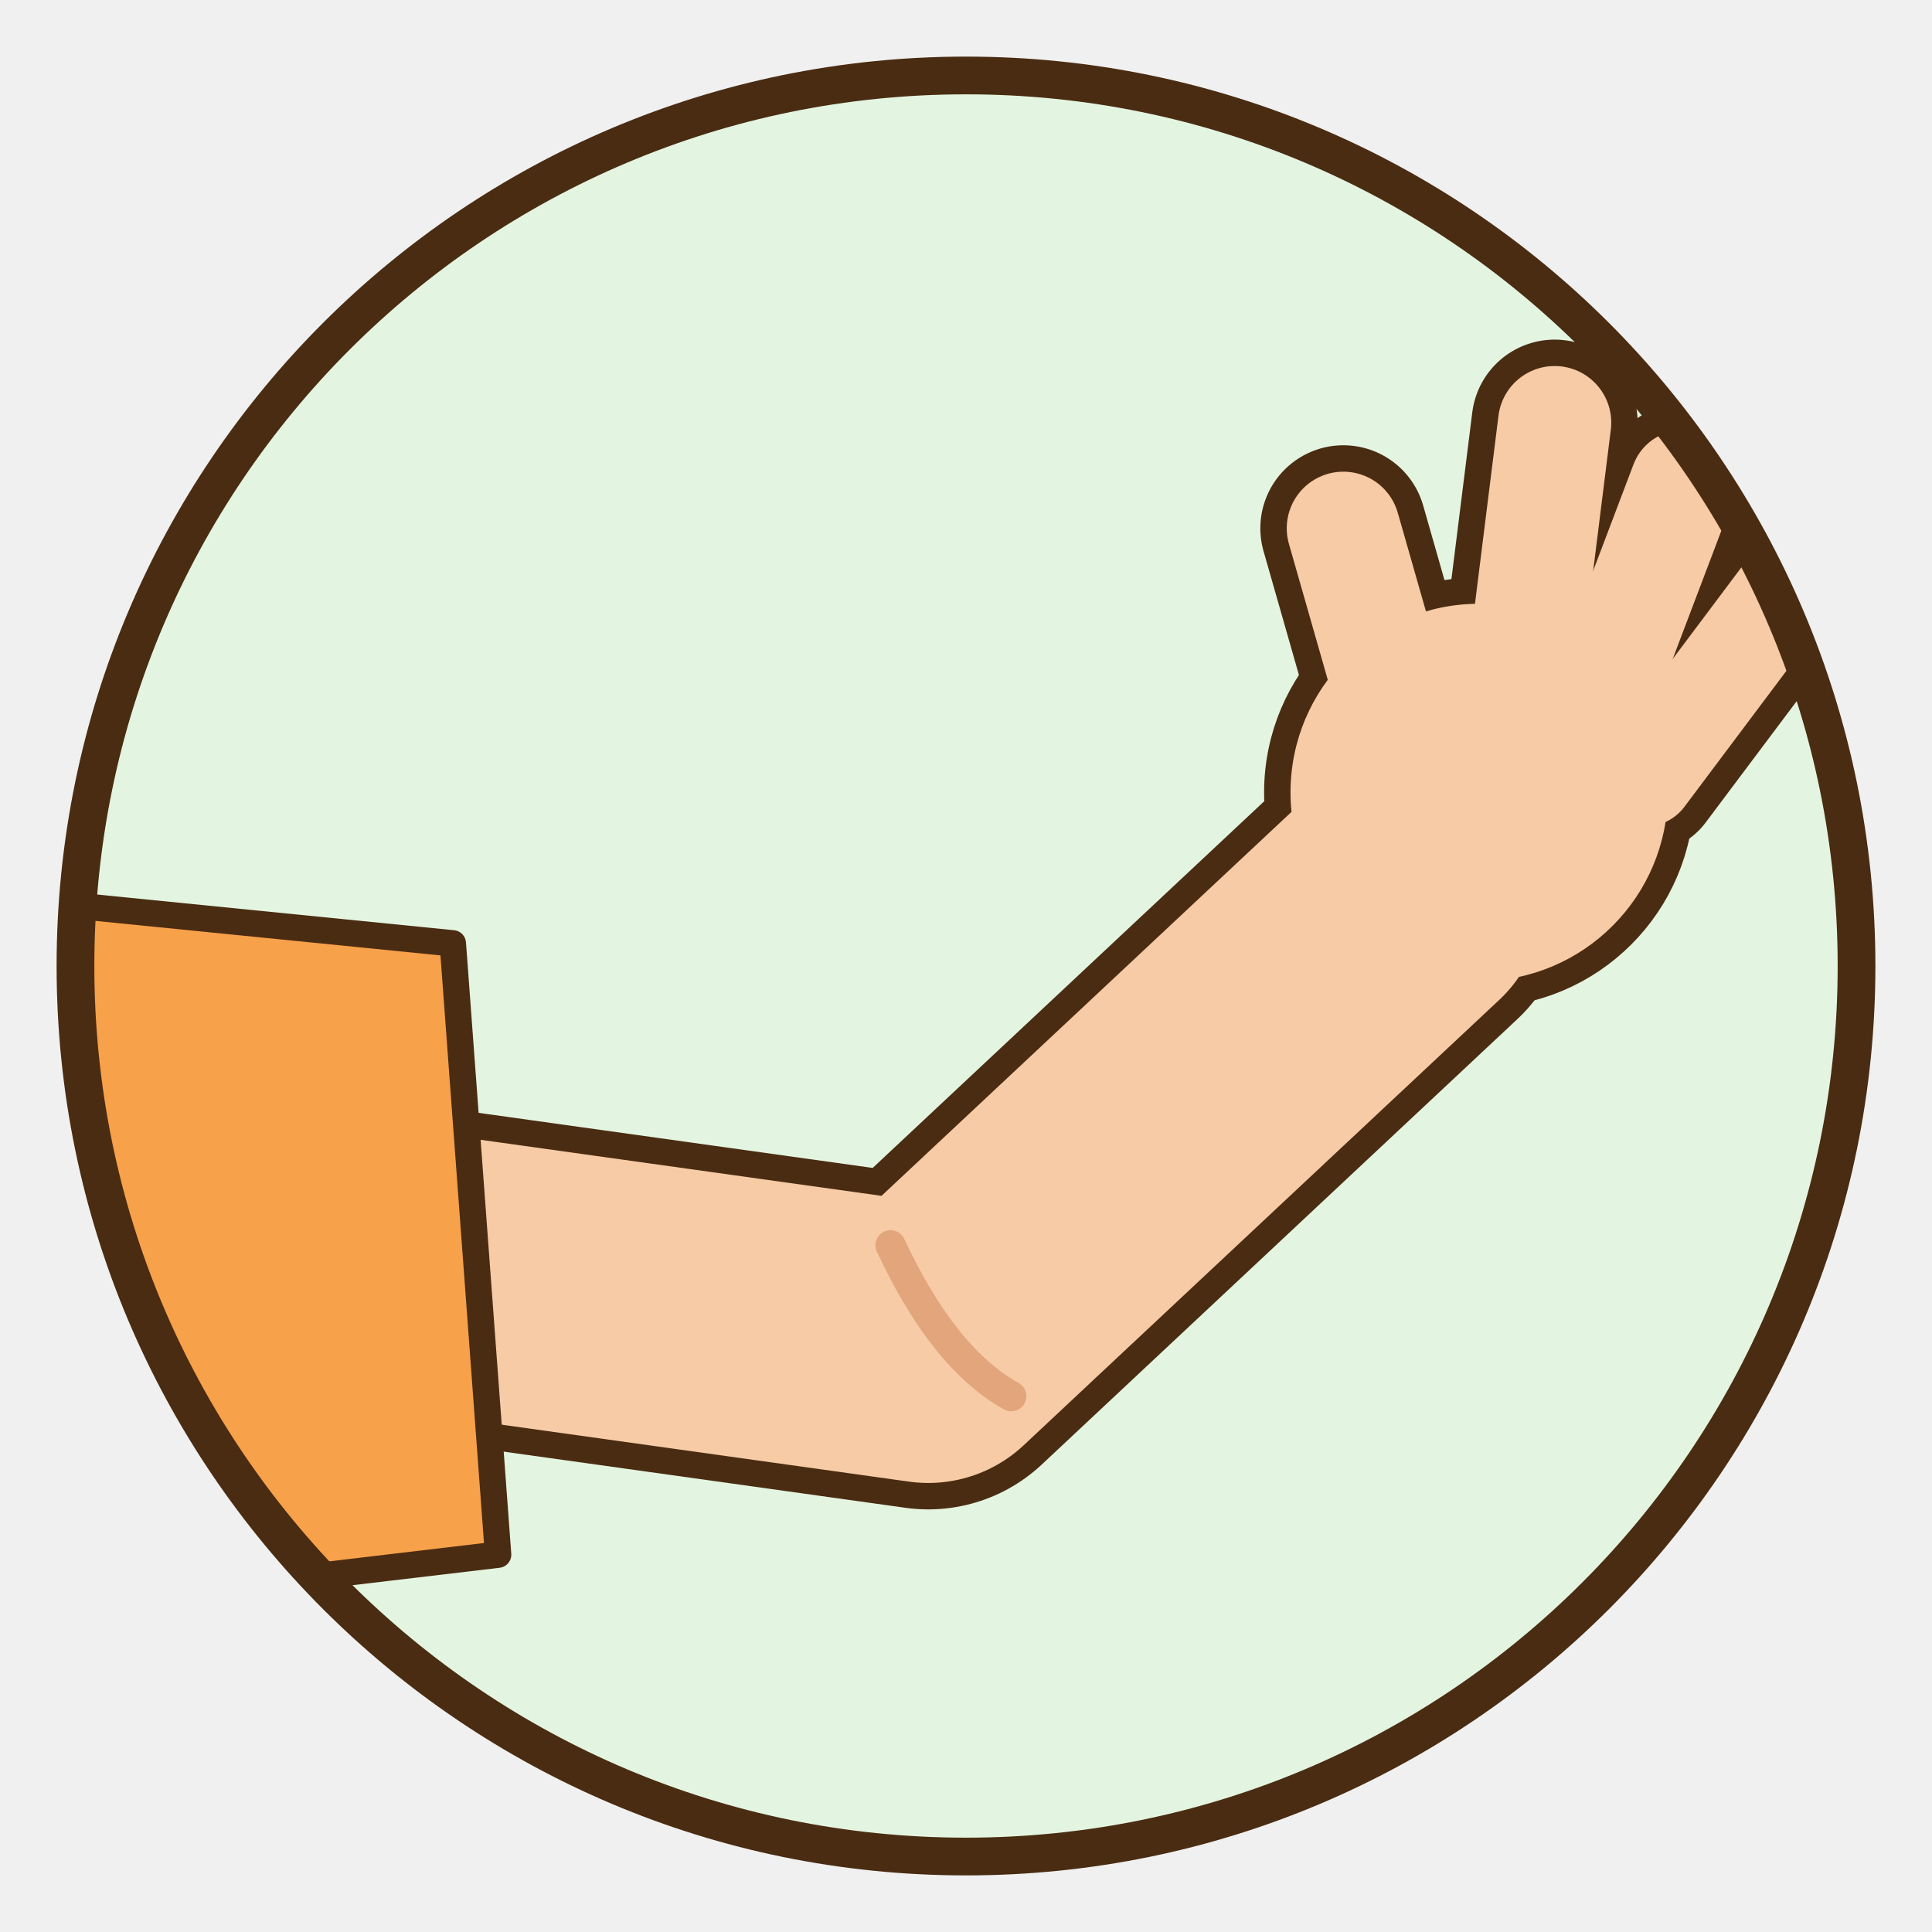
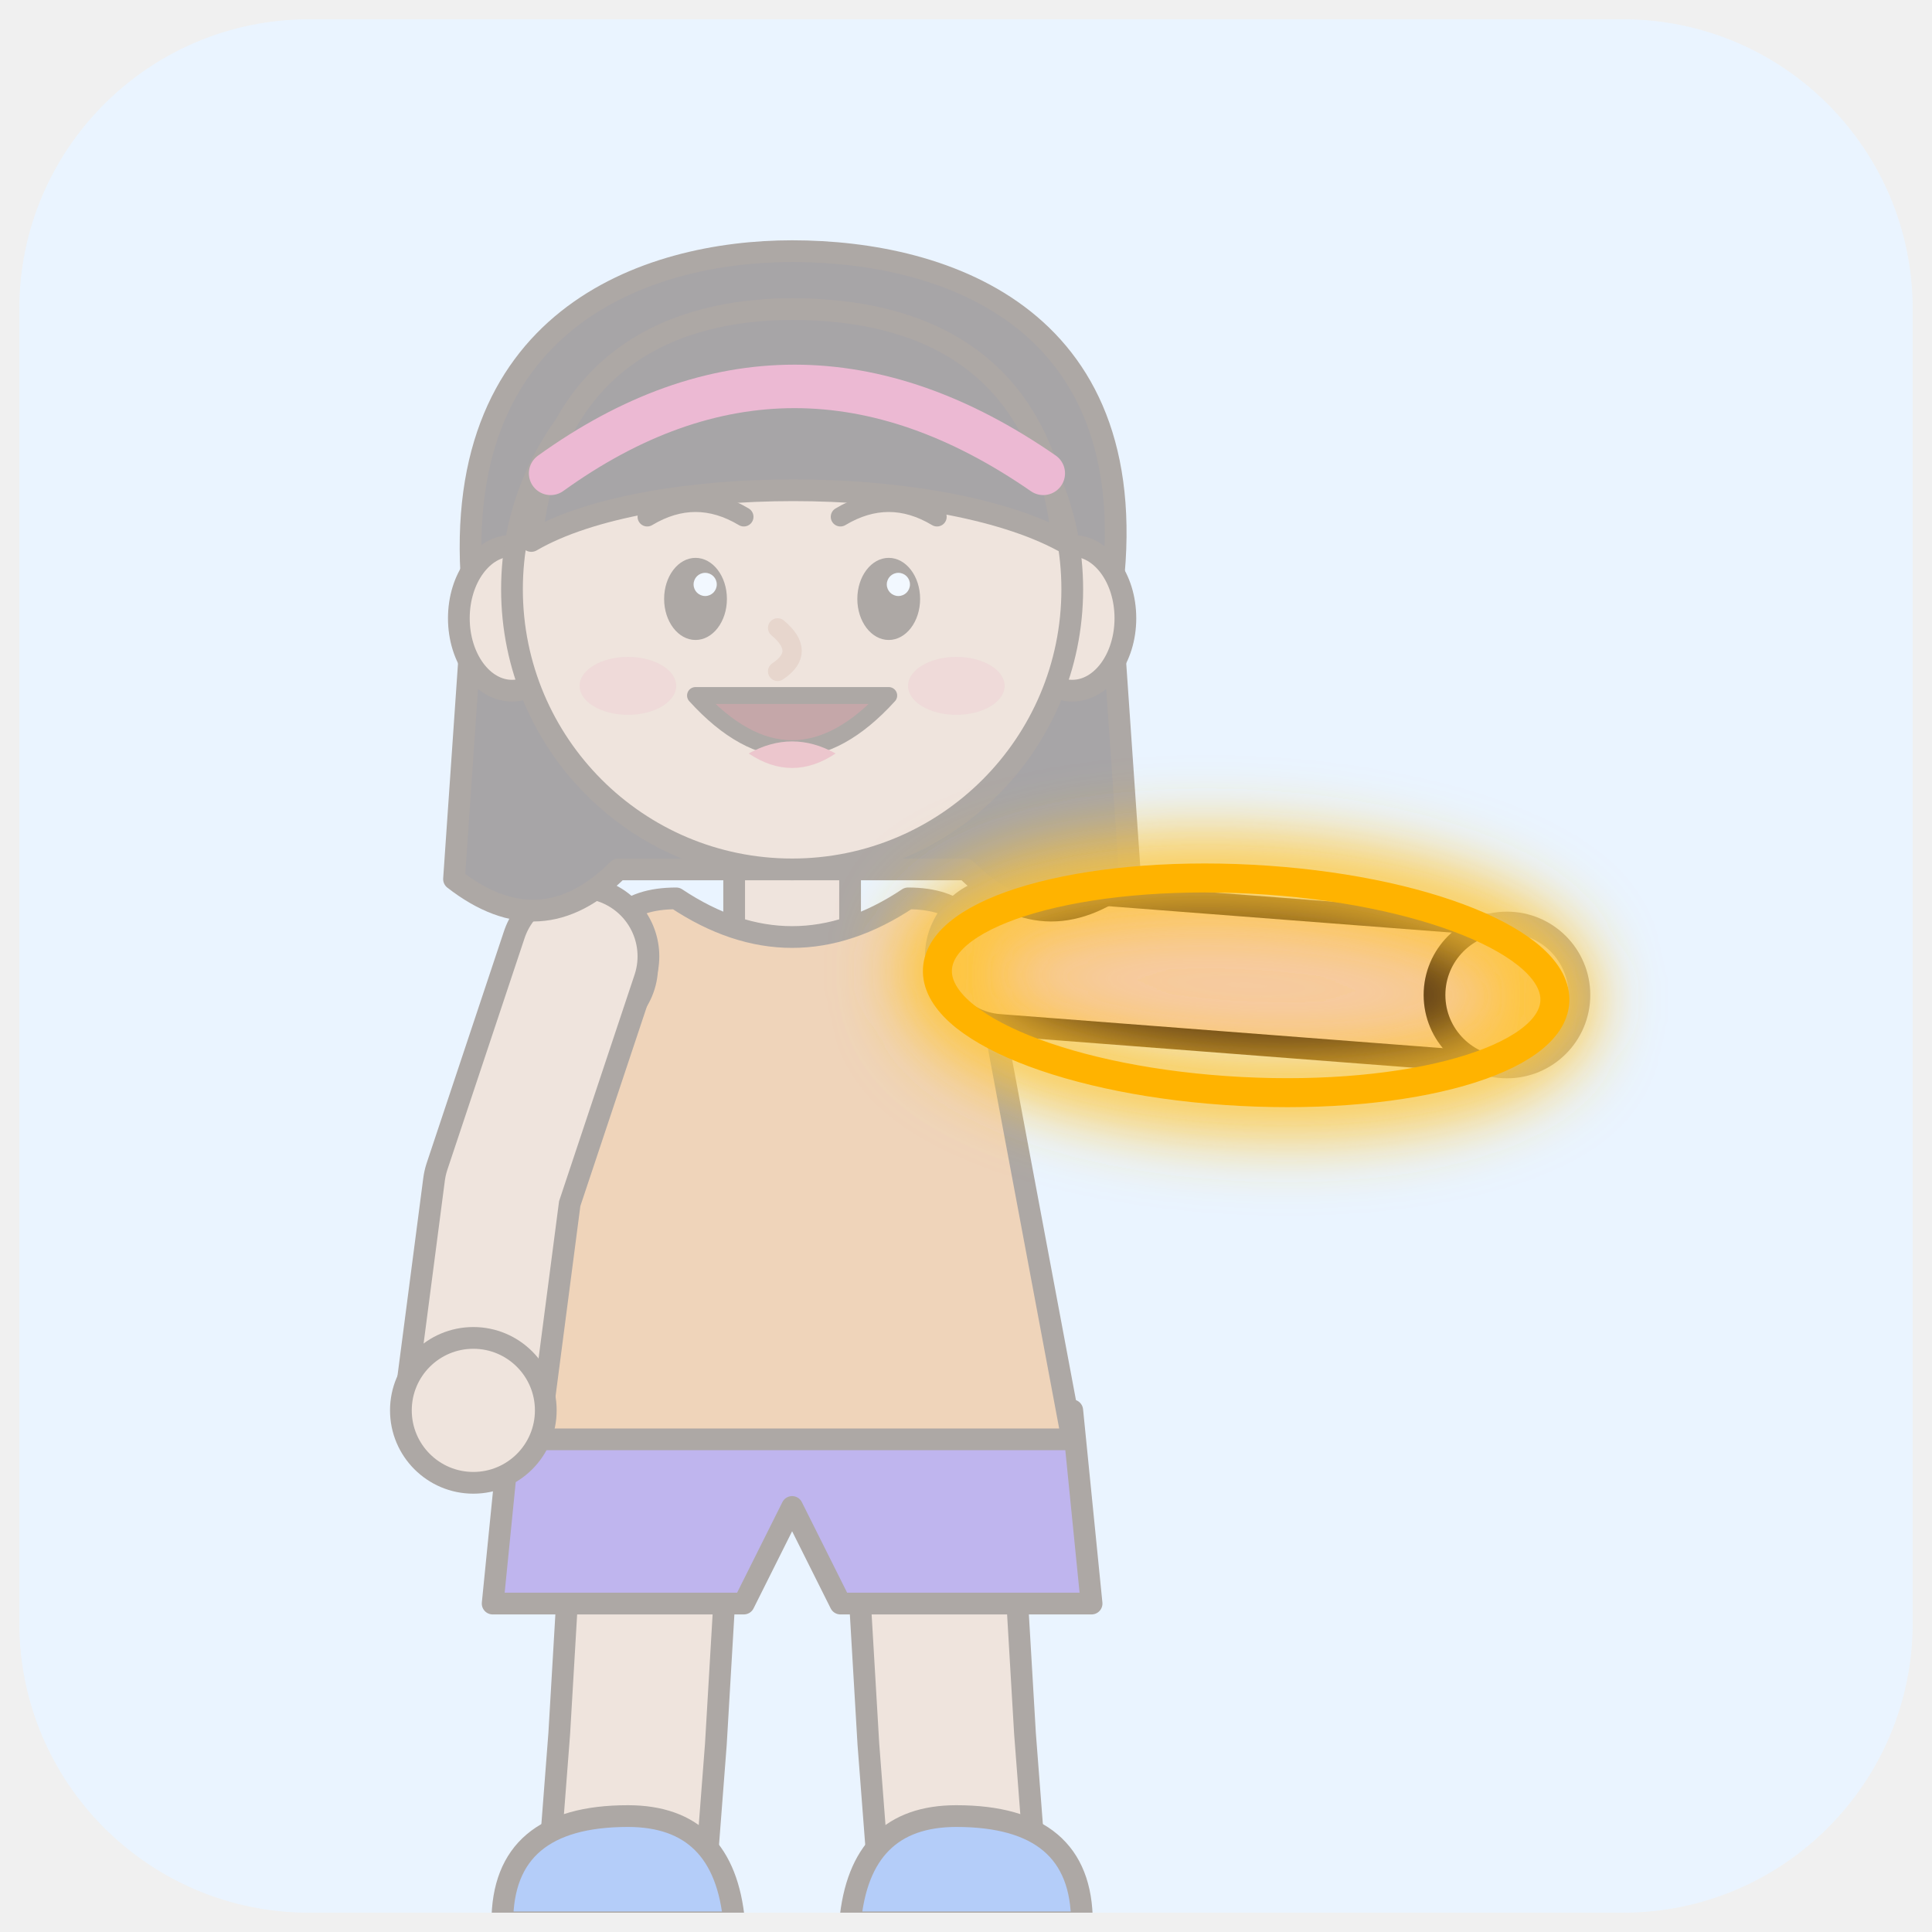
<svg xmlns="http://www.w3.org/2000/svg" viewBox="0 0 512 512">
+   <style>
+     .ring { animation: ring 1.6s ease-out infinite; transform-box: fill-box; transform-origin: center; }
+     @keyframes ring { 0% { transform: scale(1); opacity: .9 } 100% { transform: scale(1.6); opacity: 0 } }
+     .glow { animation: glow 1.6s ease-in-out infinite; }
+     @keyframes glow { 0%,100% { opacity: .55 } 50% { opacity: .95 } }
+     .beat { animation: beat 1s ease-in-out infinite; transform-box: fill-box; transform-origin: center; }
+     @keyframes beat { 0%,100% { transform: scale(1) } 15% { transform: scale(1.18) } 30% { transform: scale(1) } 45% { transform: scale(1.12) } }
+     @media (prefers-reduced-motion: reduce) { * { animation: none !important; } }
+   </style>
  <defs>
-     <clipPath id="w">
-       <circle cx="256" cy="256" r="236" />
+     <clipPath id="tile">
+       <rect x="4" y="4" width="392" height="392" rx="60" />
    </clipPath>
  </defs>
-   <circle cx="256" cy="256" r="236" fill="#E3F5E1" />
-   <g clip-path="url(#w)">
-     <path d="M60 330 L246 356 L372 238" fill="none" stroke="#4A2C12" stroke-width="88" stroke-linecap="round" stroke-linejoin="round" />
-     <circle cx="392" cy="210" r="50" fill="#4A2C12" stroke="#4A2C12" stroke-width="14" />
-     <path d="M404 176 L412 112" fill="none" stroke="#4A2C12" stroke-width="44" stroke-linecap="round" stroke-linejoin="round" />
-     <path d="M424 186 L446 128" fill="none" stroke="#4A2C12" stroke-width="42" stroke-linecap="round" stroke-linejoin="round" />
-     <path d="M436 206 L472 158" fill="none" stroke="#4A2C12" stroke-width="40" stroke-linecap="round" stroke-linejoin="round" />
-     <path d="M372 196 L356 140" fill="none" stroke="#4A2C12" stroke-width="44" stroke-linecap="round" stroke-linejoin="round" />
-     <path d="M60 330 L246 356 L372 238" fill="none" stroke="#F6CBA5" stroke-width="74" stroke-linecap="round" stroke-linejoin="round" />
-     <circle cx="392" cy="210" r="50" fill="#F6CBA5" stroke="#F6CBA5" stroke-width="0" />
-     <path d="M404 176 L412 112" fill="none" stroke="#F6CBA5" stroke-width="30" stroke-linecap="round" stroke-linejoin="round" />
-     <path d="M424 186 L446 128" fill="none" stroke="#F6CBA5" stroke-width="28" stroke-linecap="round" stroke-linejoin="round" />
-     <path d="M436 206 L472 158" fill="none" stroke="#F6CBA5" stroke-width="26" stroke-linecap="round" stroke-linejoin="round" />
-     <path d="M372 196 L356 140" fill="none" stroke="#F6CBA5" stroke-width="30" stroke-linecap="round" stroke-linejoin="round" />
-     <path d="M236 330 Q250 360 268 370" fill="none" stroke="#E2A57C" stroke-width="8" stroke-linecap="round" stroke-linejoin="round" />
-     <path d="M-20 236 L120 250 L132 412 L-20 430 Z" fill="#F7A14A" stroke="#4A2C12" stroke-width="7" stroke-linejoin="round" stroke-linecap="round" />
+   <g transform="scale(1.28)">
+     <g clip-path="url(#tile)">
+       <defs>
+         <g id="kid">
+           <g transform="translate(-36 6)">
+             <g transform="translate(0 0)">
+               <path d="M170 320 L168 354 L166 380" fill="none" stroke="#4A2C12" stroke-width="37" stroke-linejoin="round" stroke-linecap="round" />
+               <path d="M170 320 L168 354 L166 380" fill="none" stroke="#F6CBA5" stroke-width="28" stroke-linejoin="round" stroke-linecap="round" />
+               <path d="M230 320 L232 354 L234 380" fill="none" stroke="#4A2C12" stroke-width="37" stroke-linejoin="round" stroke-linecap="round" />
+               <path d="M230 320 L232 354 L234 380" fill="none" stroke="#F6CBA5" stroke-width="28" stroke-linejoin="round" stroke-linecap="round" />
+               <path d="M140 392 Q140 370 166 370 Q186 370 188 392 Z" fill="#5B8DEF" stroke="#4A2C12" stroke-width="4.5" stroke-linejoin="round" stroke-linecap="round" />
+               <path d="M212 392 Q214 370 234 370 Q260 370 260 392 Z" fill="#5B8DEF" stroke="#4A2C12" stroke-width="4.5" stroke-linejoin="round" stroke-linecap="round" />
+               <path d="M142 286 L258 286 L262 326 L210 326 L200 306 L190 326 L138 326 Z" fill="#7A4FD1" stroke="#4A2C12" stroke-width="4.5" stroke-linejoin="round" stroke-linecap="round" />
+               <rect x="188" y="160" width="24" height="30" rx="0" fill="#F6CBA5" />
+               <path d="M188 160 V190 M212 160 V190" fill="none" stroke="#4A2C12" stroke-width="4.5" stroke-linejoin="round" stroke-linecap="round" />
+               <path d="M160 196 Q160 180 176 180 Q200 196 224 180 Q240 180 240 196 L258 292 L142 292 Z" fill="#F7A14A" stroke="#4A2C12" stroke-width="4.5" stroke-linejoin="round" stroke-linecap="round" />
+               <circle cx="156" cy="194" r="14" fill="#F6CBA5" stroke="#4A2C12" stroke-width="4.5" stroke-linejoin="round" stroke-linecap="round" />
+               <circle cx="244" cy="194" r="14" fill="#F6CBA5" stroke="#4A2C12" stroke-width="4.5" stroke-linejoin="round" stroke-linecap="round" />
+               <g class="arm-l">
+                 <path d="M156 192 L140 240 L134 286" fill="none" stroke="#4A2C12" stroke-width="33" stroke-linejoin="round" stroke-linecap="round" />
+                 <path d="M156 192 L140 240 L134 286" fill="none" stroke="#F6CBA5" stroke-width="24" stroke-linejoin="round" stroke-linecap="round" />
+                 <circle cx="134" cy="286" r="15" fill="#F6CBA5" stroke="#4A2C12" stroke-width="4.5" stroke-linejoin="round" stroke-linecap="round" />
+               </g>
+               <g class="arm-r">
+                 <path d="M244 192 L296 196 L348 200" fill="none" stroke="#4A2C12" stroke-width="33" stroke-linejoin="round" stroke-linecap="round" />
+                 <path d="M244 192 L296 196 L348 200" fill="none" stroke="#F6CBA5" stroke-width="24" stroke-linejoin="round" stroke-linecap="round" />
+                 <circle cx="348" cy="200" r="15" fill="#F6CBA5" stroke="#4A2C12" stroke-width="4.5" stroke-linejoin="round" stroke-linecap="round" />
+               </g>
+               <g class="head" transform="translate(0 0) rotate(0 200 170)">
+                 <path d="M134 118 C128 60 170 46 200 46 C232 46 274 60 266 118 L270 176 Q252 190 236 174 L164 174 Q148 190 130 176 Z" fill="#3A2418" stroke="#4A2C12" stroke-width="4.5" stroke-linejoin="round" stroke-linecap="round" />
+                 <ellipse cx="142" cy="122" rx="11" ry="15" fill="#F6CBA5" stroke="#4A2C12" stroke-width="4.5" stroke-linejoin="round" stroke-linecap="round" />
+                 <ellipse cx="258" cy="122" rx="11" ry="15" fill="#F6CBA5" stroke="#4A2C12" stroke-width="4.5" stroke-linejoin="round" stroke-linecap="round" />
+                 <circle cx="200" cy="116" r="58" fill="#F6CBA5" stroke="#4A2C12" stroke-width="4.5" stroke-linejoin="round" stroke-linecap="round" />
+                 <ellipse cx="166" cy="136" rx="10" ry="6" fill="#F59A92" opacity="0.55" class="blush" />
+                 <ellipse cx="234" cy="136" rx="10" ry="6" fill="#F59A92" opacity="0.55" class="blush" />
+                 <path d="M197 124 q6 5 0 9" fill="none" stroke="#E2A57C" stroke-width="4" stroke-linejoin="round" stroke-linecap="round" />
+                 <path d="M170 101 q10 -6 20 0" fill="none" stroke="#4A2C12" stroke-width="4" stroke-linejoin="round" stroke-linecap="round" />
+                 <path d="M210 101 q10 -6 20 0" fill="none" stroke="#4A2C12" stroke-width="4" stroke-linejoin="round" stroke-linecap="round" />
+                 <ellipse cx="180" cy="118" rx="6.5" ry="8.5" fill="#4A2C12" />
+                 <ellipse cx="220" cy="118" rx="6.5" ry="8.5" fill="#4A2C12" />
+                 <circle cx="182" cy="115" r="2.4" fill="#fff" />
+                 <circle cx="222" cy="115" r="2.4" fill="#fff" />
+                 <path d="M180 138 Q200 160 220 138 Z" fill="#8A2B1E" stroke="#4A2C12" stroke-width="3.5" stroke-linejoin="round" stroke-linecap="round" />
+                 <path d="M191 150 Q200 145 209 150 Q200 156 191 150 Z" fill="#F07B7B" />
+                 <path d="M146 106 C150 68 176 58 200 58 C226 58 252 68 256 106 C230 92 170 92 146 106 Z" fill="#3A2418" stroke="#4A2C12" stroke-width="4.5" stroke-linejoin="round" stroke-linecap="round" />
+                 <path d="M150 92 Q200 56 252 92" fill="none" stroke="#F05A8C" stroke-width="9" stroke-linejoin="round" stroke-linecap="round" />
+               </g>
+             </g>
+           </g>
+         </g>
+         <mask id="hole">
+           <rect width="400" height="400" fill="#fff" />
+           <ellipse cx="258" cy="204" rx="64" ry="22" transform="rotate(3 258 204)" fill="#000" />
+         </mask>
+         <clipPath id="lens">
+           <circle cx="316" cy="86" r="70" />
+         </clipPath>
+         <filter id="soft" x="-50%" y="-50%" width="200%" height="200%">
+           <feGaussianBlur stdDeviation="7" />
+         </filter>
+       </defs>
+       <rect x="4" y="4" width="392" height="392" rx="60" fill="#EAF4FF" />
+       <use href="#kid" />
+       <rect x="4" y="4" width="392" height="392" rx="60" fill="#EAF4FF" opacity="0.62" mask="url(#hole)" />
+       <g class="glow">
+         <ellipse cx="258" cy="204" rx="64" ry="22" transform="rotate(3 258 204)" fill="none" stroke="#FFC531" stroke-width="16" filter="url(#soft)" />
+       </g>
+       <g class="ring">
+         <ellipse cx="258" cy="204" rx="64" ry="22" transform="rotate(3 258 204)" fill="none" stroke="#FFB300" stroke-width="5" />
+       </g>
+       <ellipse cx="258" cy="204" rx="64" ry="22" transform="rotate(3 258 204)" fill="none" stroke="#FFB300" stroke-width="6" />
+     </g>
  </g>
-   <circle cx="256" cy="256" r="236" fill="none" stroke="#4A2C12" stroke-width="10" />
</svg>
